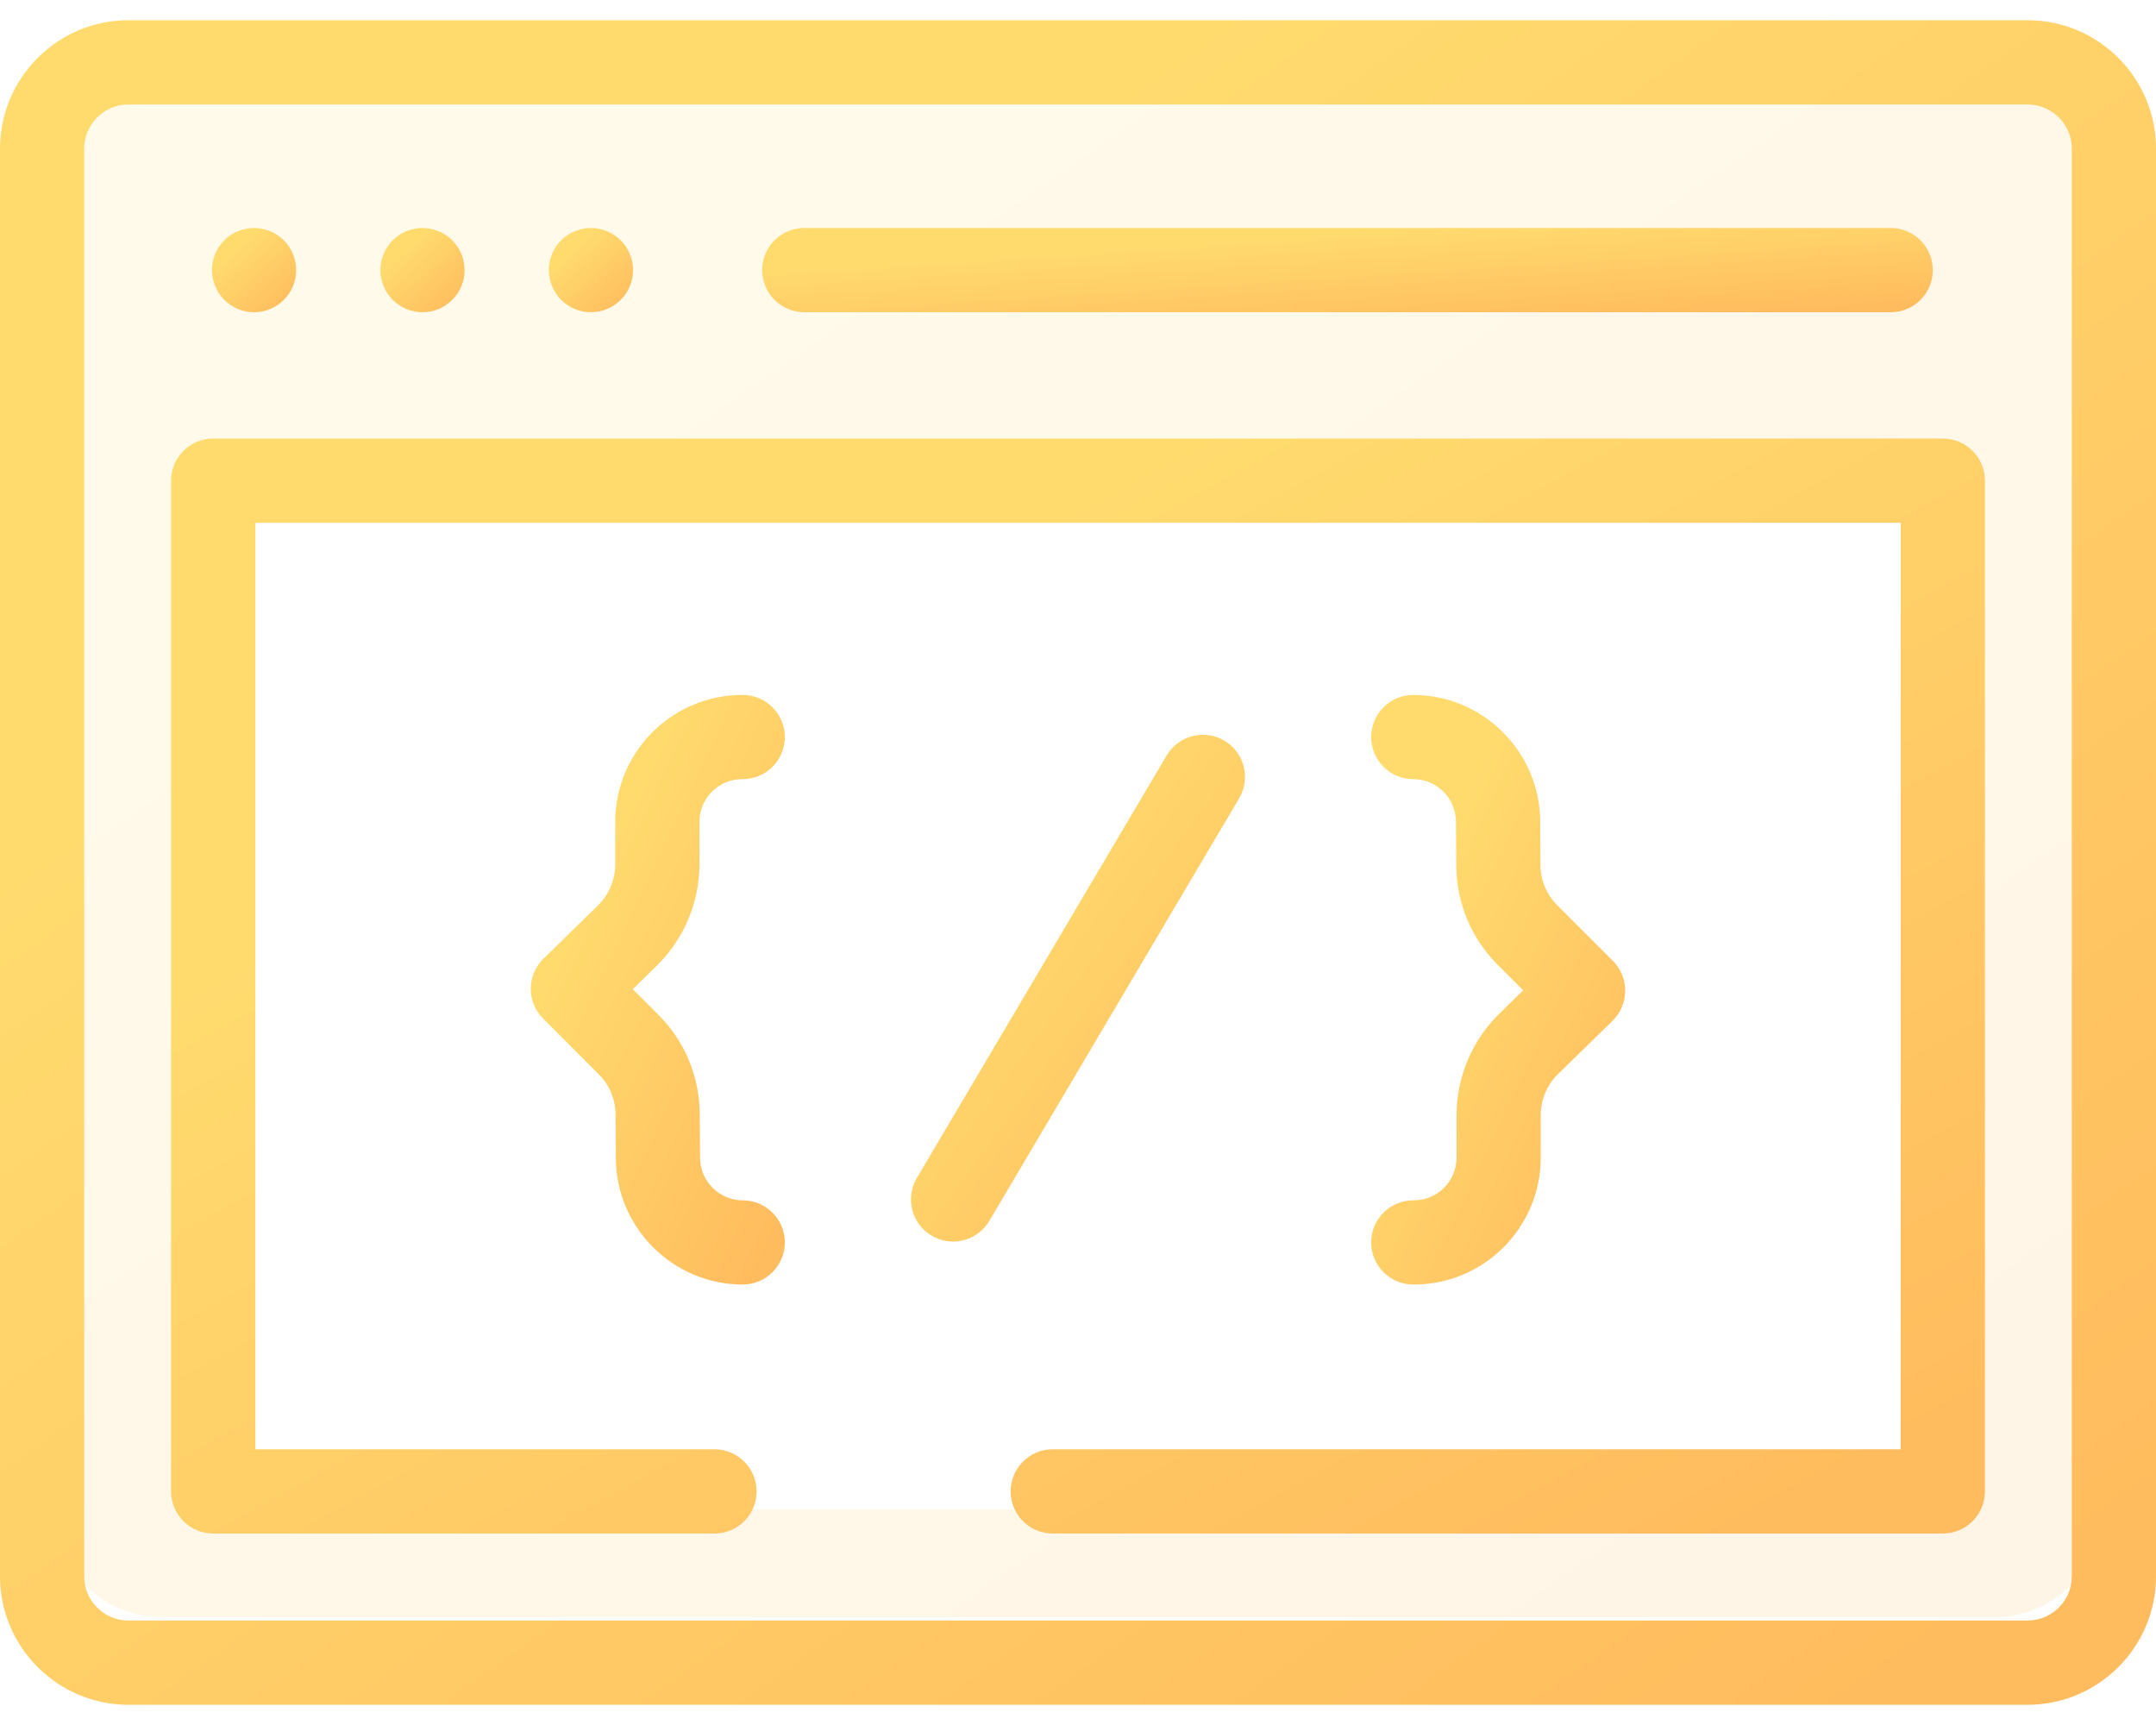
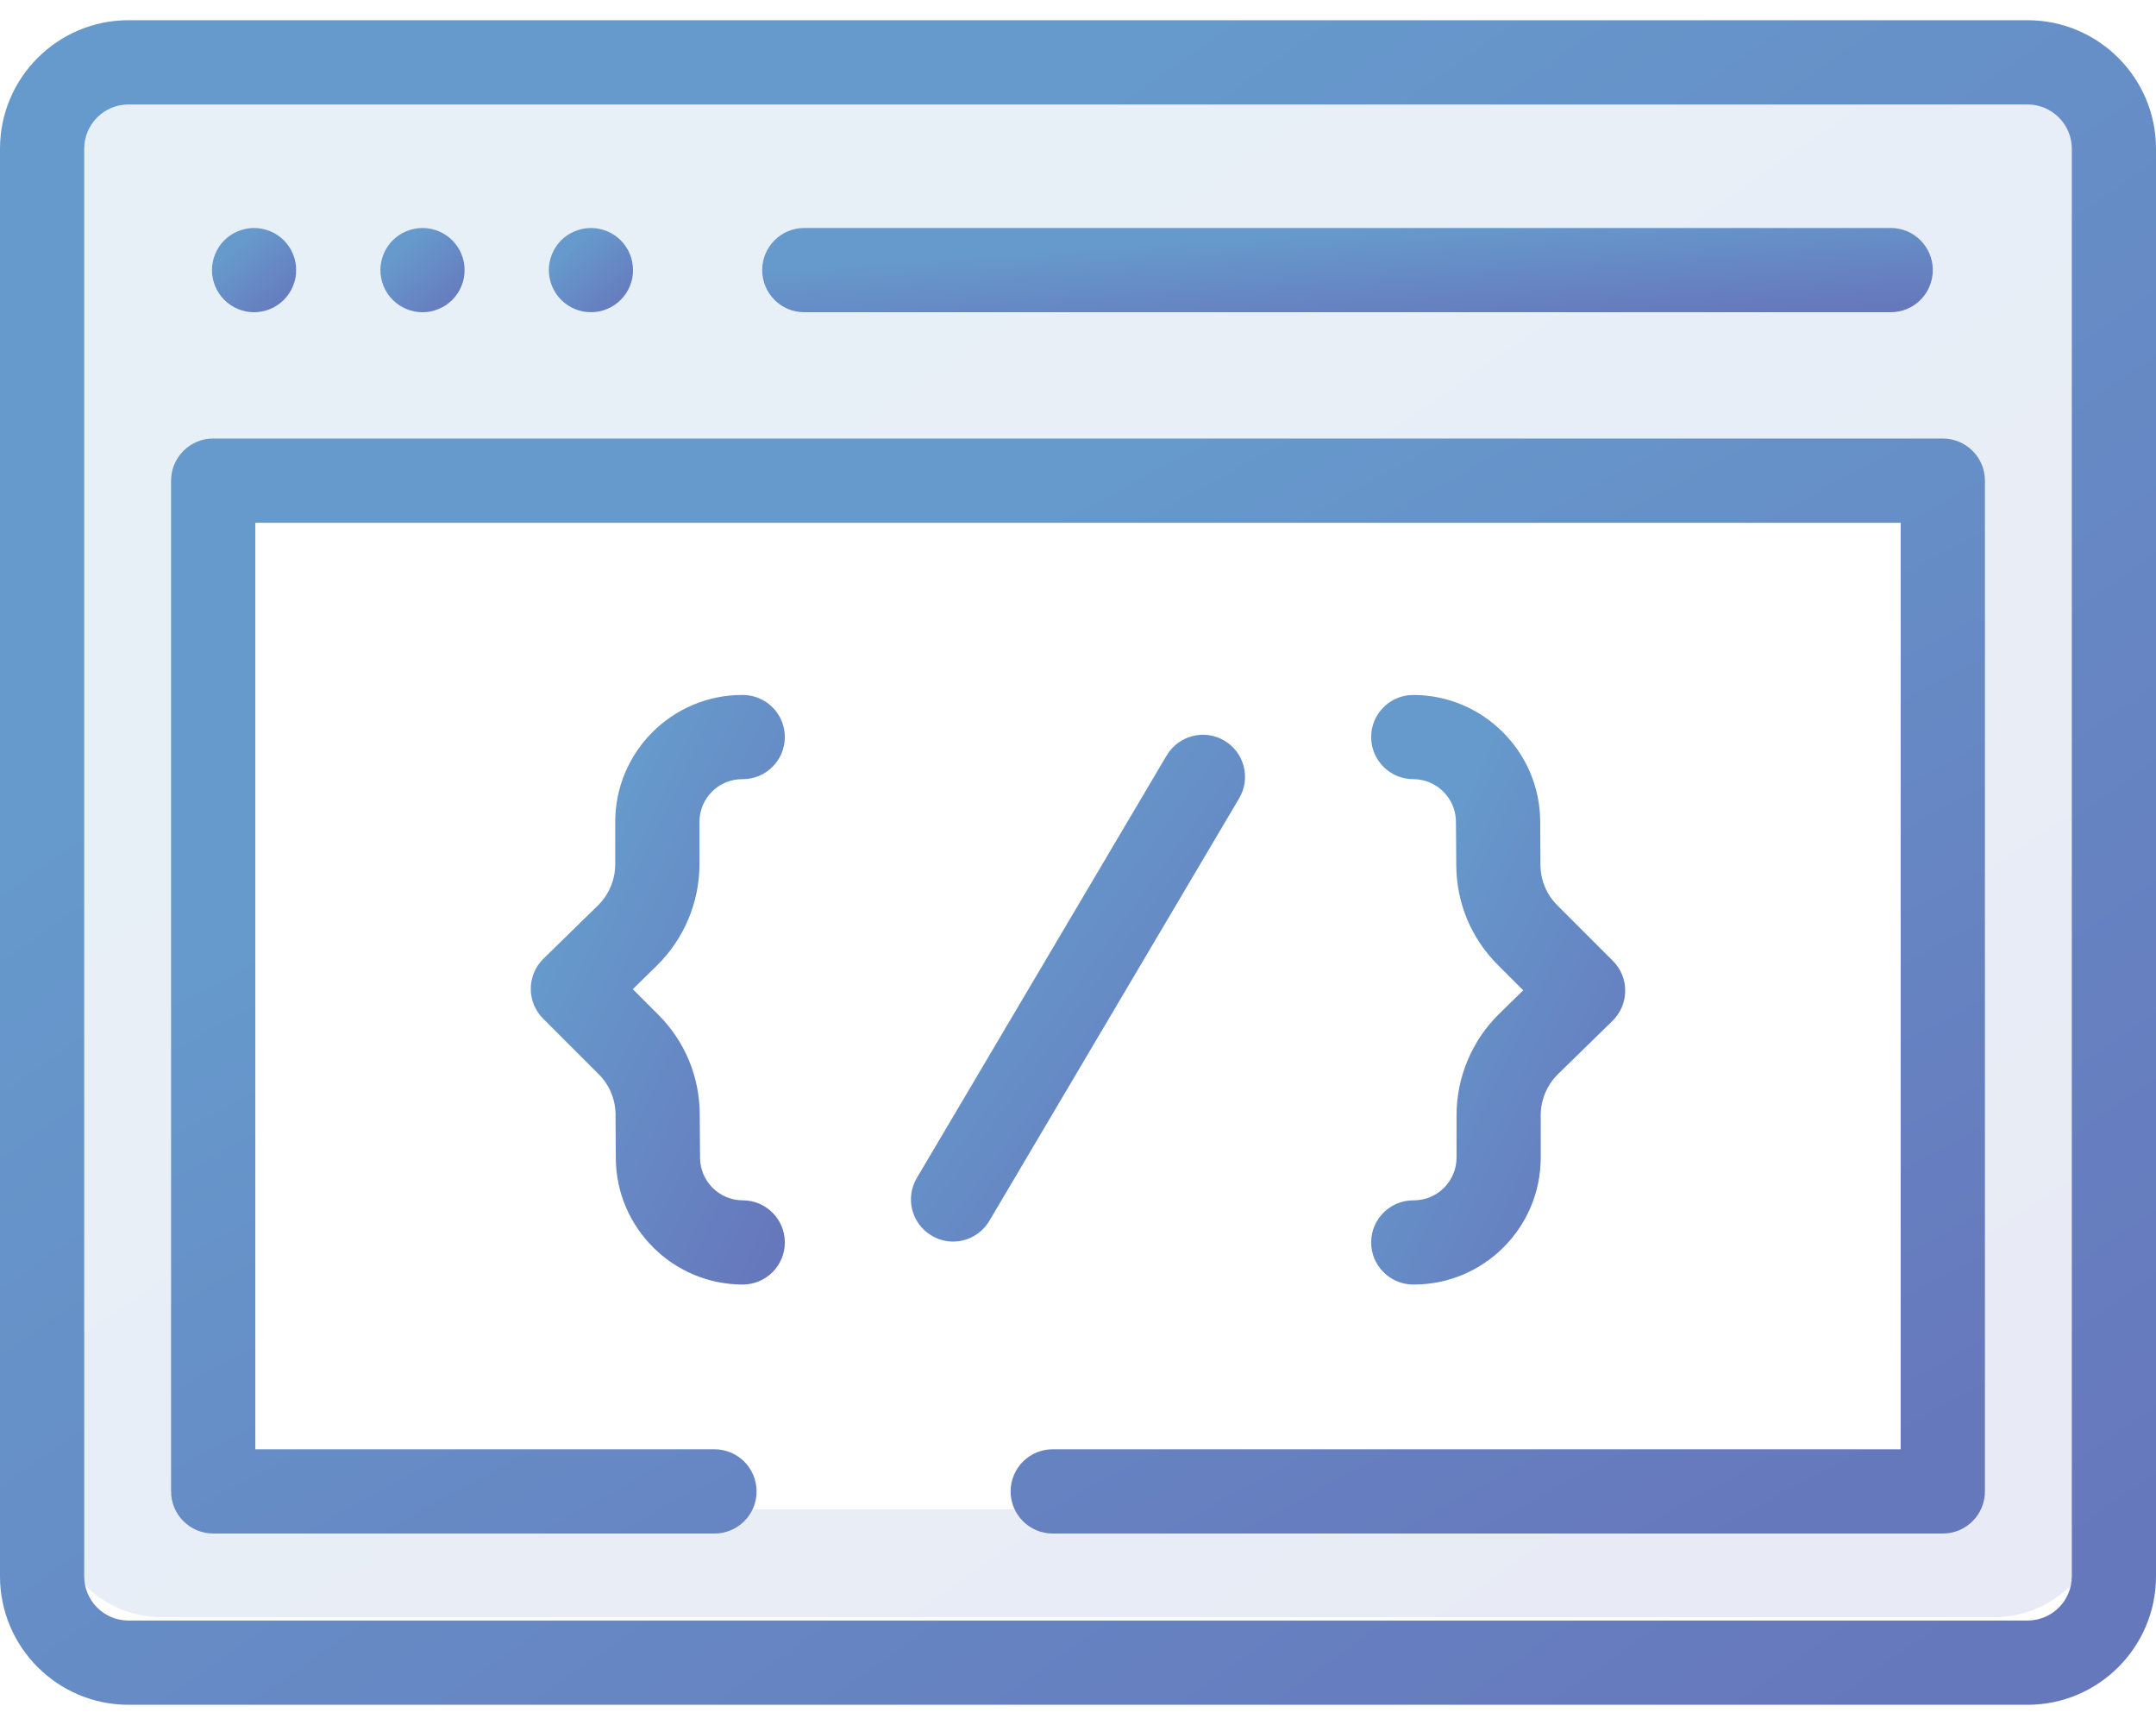
<svg xmlns="http://www.w3.org/2000/svg" width="40" height="32" viewBox="0 0 40 32" fill="none">
  <path opacity="0.15" fill-rule="evenodd" clip-rule="evenodd" d="M3 1C1.895 1 1 1.895 1 3V28C1 29.105 1.895 30 3 30H37C38.105 30 39 29.105 39 28V3C39 1.895 38.105 1 37 1H3ZM36 9H4V28H36V9Z" fill="url(#paint0_linear)" />
  <path d="M37.617 0.375H2.383C1.069 0.375 0 1.444 0 2.758V29.242C0 30.556 1.069 31.625 2.383 31.625H37.617C38.931 31.625 40 30.556 40 29.242V2.758C40 1.444 38.931 0.375 37.617 0.375ZM38.438 29.242C38.438 29.695 38.069 30.062 37.617 30.062H2.383C1.931 30.062 1.562 29.695 1.562 29.242V2.758C1.562 2.306 1.931 1.938 2.383 1.938H37.617C38.069 1.938 38.438 2.306 38.438 2.758V29.242Z" fill="url(#paint1_linear)" />
  <path d="M14.922 5.792H35.078C35.51 5.792 35.859 5.442 35.859 5.01C35.859 4.579 35.51 4.229 35.078 4.229H14.922C14.49 4.229 14.141 4.579 14.141 5.01C14.141 5.442 14.49 5.792 14.922 5.792Z" fill="url(#paint2_linear)" />
  <path d="M3.992 5.309C4.012 5.356 4.036 5.402 4.064 5.444C4.092 5.487 4.125 5.527 4.161 5.562C4.306 5.709 4.508 5.792 4.713 5.792C4.765 5.792 4.816 5.787 4.866 5.777C4.916 5.767 4.966 5.752 5.013 5.732C5.06 5.713 5.105 5.688 5.147 5.66C5.19 5.631 5.23 5.598 5.266 5.563C5.302 5.527 5.334 5.487 5.363 5.444C5.392 5.402 5.416 5.356 5.435 5.309C5.455 5.262 5.47 5.213 5.48 5.163C5.49 5.113 5.494 5.061 5.494 5.01C5.494 4.959 5.49 4.908 5.48 4.858C5.47 4.808 5.455 4.759 5.435 4.712C5.416 4.664 5.392 4.619 5.363 4.577C5.334 4.534 5.302 4.494 5.266 4.458C5.23 4.422 5.19 4.389 5.147 4.361C5.105 4.333 5.06 4.309 5.013 4.289C4.966 4.27 4.916 4.255 4.866 4.245C4.766 4.224 4.662 4.224 4.561 4.245C4.511 4.255 4.462 4.27 4.415 4.289C4.367 4.309 4.322 4.333 4.28 4.361C4.237 4.389 4.197 4.422 4.161 4.458C4.125 4.494 4.092 4.534 4.064 4.577C4.036 4.619 4.012 4.664 3.992 4.712C3.973 4.759 3.958 4.808 3.948 4.858C3.937 4.908 3.932 4.959 3.932 5.01C3.932 5.061 3.937 5.113 3.948 5.163C3.958 5.213 3.973 5.262 3.992 5.309Z" fill="url(#paint3_linear)" />
  <path d="M7.117 5.309C7.137 5.356 7.161 5.402 7.189 5.444C7.217 5.487 7.25 5.527 7.286 5.562C7.431 5.709 7.633 5.792 7.838 5.792C7.89 5.792 7.941 5.787 7.991 5.777C8.041 5.767 8.091 5.752 8.138 5.732C8.185 5.713 8.23 5.688 8.272 5.66C8.315 5.631 8.355 5.598 8.391 5.563C8.427 5.527 8.459 5.487 8.488 5.444C8.517 5.402 8.541 5.356 8.56 5.309C8.58 5.262 8.595 5.213 8.605 5.163C8.615 5.113 8.619 5.061 8.619 5.01C8.619 4.959 8.615 4.908 8.605 4.858C8.595 4.808 8.58 4.759 8.56 4.712C8.541 4.664 8.517 4.619 8.488 4.577C8.459 4.534 8.427 4.494 8.391 4.458C8.355 4.422 8.315 4.389 8.272 4.361C8.23 4.333 8.185 4.309 8.138 4.289C8.091 4.27 8.041 4.255 7.991 4.245C7.891 4.224 7.787 4.224 7.686 4.245C7.636 4.255 7.587 4.27 7.54 4.289C7.492 4.309 7.447 4.333 7.405 4.361C7.362 4.389 7.322 4.422 7.286 4.458C7.25 4.494 7.217 4.534 7.189 4.577C7.161 4.619 7.137 4.664 7.117 4.712C7.098 4.759 7.083 4.808 7.073 4.858C7.062 4.908 7.057 4.959 7.057 5.01C7.057 5.061 7.062 5.113 7.073 5.163C7.083 5.213 7.098 5.262 7.117 5.309Z" fill="url(#paint4_linear)" />
  <path d="M10.242 5.309C10.262 5.356 10.286 5.402 10.314 5.444C10.342 5.487 10.375 5.527 10.411 5.562C10.447 5.598 10.487 5.631 10.53 5.66C10.572 5.688 10.617 5.713 10.665 5.732C10.712 5.752 10.761 5.767 10.811 5.777C10.861 5.787 10.912 5.791 10.963 5.791C11.015 5.791 11.066 5.787 11.116 5.777C11.166 5.767 11.216 5.752 11.262 5.732C11.309 5.713 11.355 5.688 11.398 5.66C11.44 5.631 11.48 5.598 11.516 5.562C11.552 5.527 11.585 5.487 11.613 5.444C11.642 5.402 11.666 5.356 11.685 5.309C11.705 5.262 11.72 5.213 11.73 5.163C11.74 5.113 11.744 5.061 11.744 5.01C11.744 4.959 11.74 4.908 11.73 4.858C11.72 4.808 11.705 4.759 11.685 4.712C11.666 4.664 11.642 4.619 11.613 4.577C11.585 4.534 11.552 4.494 11.516 4.458C11.48 4.422 11.44 4.389 11.398 4.361C11.355 4.333 11.309 4.309 11.262 4.289C11.216 4.27 11.166 4.255 11.116 4.245C11.016 4.224 10.912 4.224 10.811 4.245C10.761 4.255 10.712 4.27 10.665 4.289C10.617 4.309 10.572 4.333 10.53 4.361C10.487 4.389 10.447 4.422 10.411 4.458C10.375 4.494 10.342 4.534 10.314 4.577C10.286 4.619 10.262 4.664 10.242 4.712C10.223 4.759 10.208 4.808 10.198 4.858C10.187 4.908 10.182 4.959 10.182 5.01C10.182 5.061 10.187 5.113 10.198 5.163C10.208 5.213 10.223 5.262 10.242 5.309Z" fill="url(#paint5_linear)" />
  <path d="M22.715 13.739C22.344 13.519 21.865 13.643 21.645 14.014L17.01 21.852C16.79 22.224 16.913 22.703 17.285 22.922C17.409 22.996 17.546 23.032 17.682 23.032C17.949 23.032 18.209 22.894 18.355 22.648L22.99 14.809C23.21 14.438 23.087 13.959 22.715 13.739Z" fill="url(#paint6_linear)" />
  <path d="M12.977 16.035V15.246C12.977 14.809 13.332 14.454 13.769 14.454H13.78C14.211 14.454 14.561 14.104 14.561 13.673C14.561 13.242 14.211 12.892 13.78 12.892H13.769C12.471 12.892 11.414 13.948 11.414 15.246V16.035C11.414 16.319 11.298 16.596 11.095 16.795L10.082 17.785C9.933 17.931 9.849 18.131 9.847 18.34C9.846 18.548 9.929 18.749 10.076 18.896L11.108 19.928C11.307 20.126 11.417 20.391 11.42 20.672L11.425 21.491C11.434 22.78 12.49 23.829 13.78 23.829C14.211 23.829 14.561 23.479 14.561 23.048C14.561 22.616 14.211 22.267 13.78 22.267C13.346 22.267 12.991 21.914 12.988 21.48L12.982 20.661C12.977 19.966 12.704 19.313 12.213 18.823L11.74 18.35L12.187 17.912C12.689 17.421 12.977 16.737 12.977 16.035Z" fill="url(#paint7_linear)" />
  <path d="M27.023 20.686V21.474C27.023 21.911 26.668 22.267 26.231 22.267H26.22C25.789 22.267 25.439 22.616 25.439 23.048C25.439 23.479 25.789 23.829 26.22 23.829H26.231C27.529 23.829 28.585 22.773 28.585 21.474V20.686C28.585 20.402 28.702 20.125 28.905 19.926L29.918 18.936C30.067 18.79 30.151 18.59 30.152 18.381C30.154 18.172 30.071 17.972 29.923 17.824L28.892 16.793C28.693 16.595 28.582 16.33 28.58 16.049L28.575 15.23C28.566 13.941 27.509 12.892 26.22 12.892C25.789 12.892 25.439 13.242 25.439 13.673C25.439 14.104 25.789 14.454 26.22 14.454C26.654 14.454 27.009 14.807 27.012 15.241L27.018 16.059C27.023 16.754 27.296 17.407 27.787 17.898L28.26 18.371L27.812 18.809C27.311 19.3 27.023 19.984 27.023 20.686Z" fill="url(#paint8_linear)" />
  <path d="M36.044 8.135H3.956C3.524 8.135 3.174 8.485 3.174 8.917V27.667C3.174 28.098 3.524 28.448 3.956 28.448H13.255C13.687 28.448 14.037 28.098 14.037 27.667C14.037 27.235 13.687 26.885 13.255 26.885H4.737V9.698H35.263V26.885H19.531C19.1 26.885 18.75 27.235 18.75 27.667C18.75 28.098 19.1 28.448 19.531 28.448H36.044C36.476 28.448 36.826 28.098 36.826 27.667V8.917C36.826 8.485 36.476 8.135 36.044 8.135Z" fill="url(#paint9_linear)" />
  <defs>
    <linearGradient id="paint0_linear" x1="3.153" y1="1" x2="26.689" y2="35.054" gradientUnits="userSpaceOnUse">
-       <stop offset="0.259" stop-color="#FFDB6E" />
-       <stop offset="1" stop-color="#FFBC5E" />
+       <stop offset="0.259" stop-color="#6699CC" />
+       <stop offset="1" stop-color="#6678BC" />
    </linearGradient>
    <linearGradient id="paint1_linear" x1="2.267" y1="0.375" x2="27.833" y2="36.511" gradientUnits="userSpaceOnUse">
-       <stop offset="0.259" stop-color="#FFDB6E" />
-       <stop offset="1" stop-color="#FFBC5E" />
+       <stop offset="0.259" stop-color="#6699CC" />
+       <stop offset="1" stop-color="#6678BC" />
    </linearGradient>
    <linearGradient id="paint2_linear" x1="15.371" y1="4.229" x2="15.547" y2="6.929" gradientUnits="userSpaceOnUse">
-       <stop offset="0.259" stop-color="#FFDB6E" />
-       <stop offset="1" stop-color="#FFBC5E" />
+       <stop offset="0.259" stop-color="#6699CC" />
+       <stop offset="1" stop-color="#6678BC" />
    </linearGradient>
    <linearGradient id="paint3_linear" x1="4.02" y1="4.229" x2="5.369" y2="5.719" gradientUnits="userSpaceOnUse">
-       <stop offset="0.259" stop-color="#FFDB6E" />
-       <stop offset="1" stop-color="#FFBC5E" />
+       <stop offset="0.259" stop-color="#6699CC" />
+       <stop offset="1" stop-color="#6678BC" />
    </linearGradient>
    <linearGradient id="paint4_linear" x1="7.145" y1="4.229" x2="8.494" y2="5.719" gradientUnits="userSpaceOnUse">
-       <stop offset="0.259" stop-color="#FFDB6E" />
-       <stop offset="1" stop-color="#FFBC5E" />
+       <stop offset="0.259" stop-color="#6699CC" />
+       <stop offset="1" stop-color="#6678BC" />
    </linearGradient>
    <linearGradient id="paint5_linear" x1="10.27" y1="4.229" x2="11.619" y2="5.719" gradientUnits="userSpaceOnUse">
-       <stop offset="0.259" stop-color="#FFDB6E" />
-       <stop offset="1" stop-color="#FFBC5E" />
+       <stop offset="0.259" stop-color="#6699CC" />
+       <stop offset="1" stop-color="#6678BC" />
    </linearGradient>
    <linearGradient id="paint6_linear" x1="17.252" y1="13.63" x2="25.014" y2="19.281" gradientUnits="userSpaceOnUse">
-       <stop offset="0.259" stop-color="#FFDB6E" />
-       <stop offset="1" stop-color="#FFBC5E" />
+       <stop offset="0.259" stop-color="#6699CC" />
+       <stop offset="1" stop-color="#6678BC" />
    </linearGradient>
    <linearGradient id="paint7_linear" x1="10.114" y1="12.892" x2="17.479" y2="16.396" gradientUnits="userSpaceOnUse">
-       <stop offset="0.259" stop-color="#FFDB6E" />
-       <stop offset="1" stop-color="#FFBC5E" />
+       <stop offset="0.259" stop-color="#6699CC" />
+       <stop offset="1" stop-color="#6678BC" />
    </linearGradient>
    <linearGradient id="paint8_linear" x1="25.706" y1="12.892" x2="33.07" y2="16.396" gradientUnits="userSpaceOnUse">
-       <stop offset="0.259" stop-color="#FFDB6E" />
-       <stop offset="1" stop-color="#FFBC5E" />
+       <stop offset="0.259" stop-color="#6699CC" />
+       <stop offset="1" stop-color="#6678BC" />
    </linearGradient>
    <linearGradient id="paint9_linear" x1="5.081" y1="8.135" x2="19.915" y2="35.272" gradientUnits="userSpaceOnUse">
-       <stop offset="0.259" stop-color="#FFDB6E" />
-       <stop offset="1" stop-color="#FFBC5E" />
+       <stop offset="0.259" stop-color="#6699CC" />
+       <stop offset="1" stop-color="#6678BC" />
    </linearGradient>
  </defs>
</svg>
